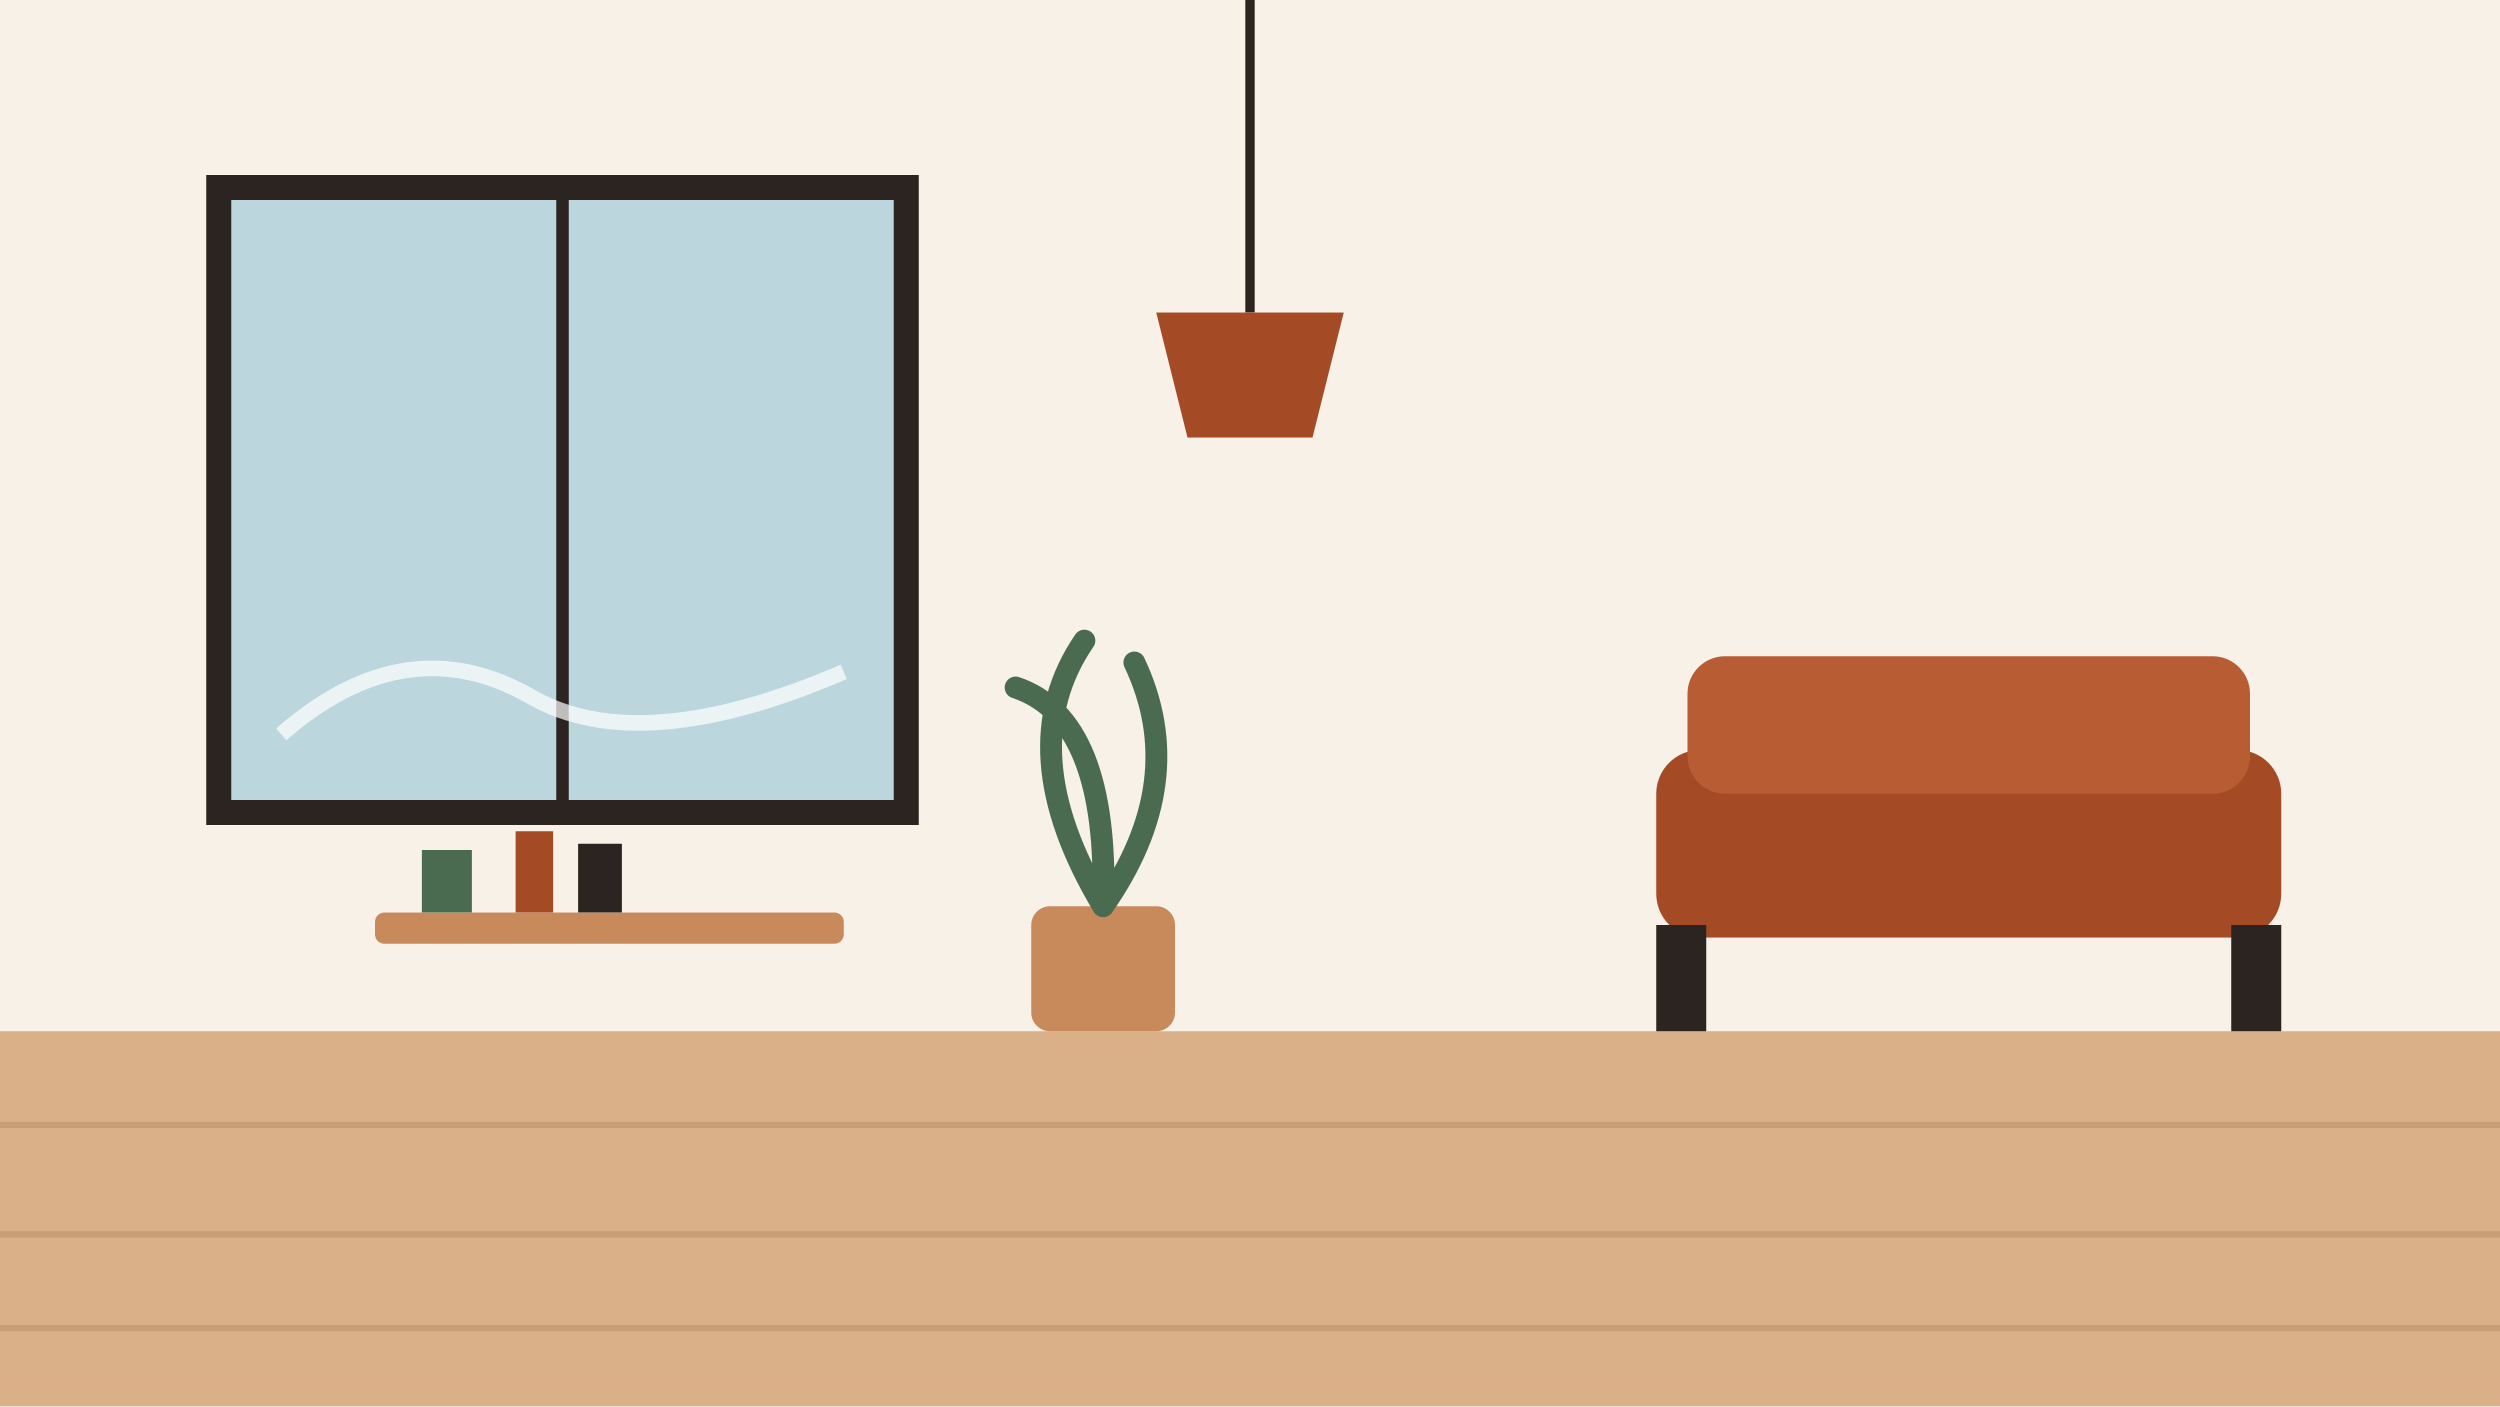
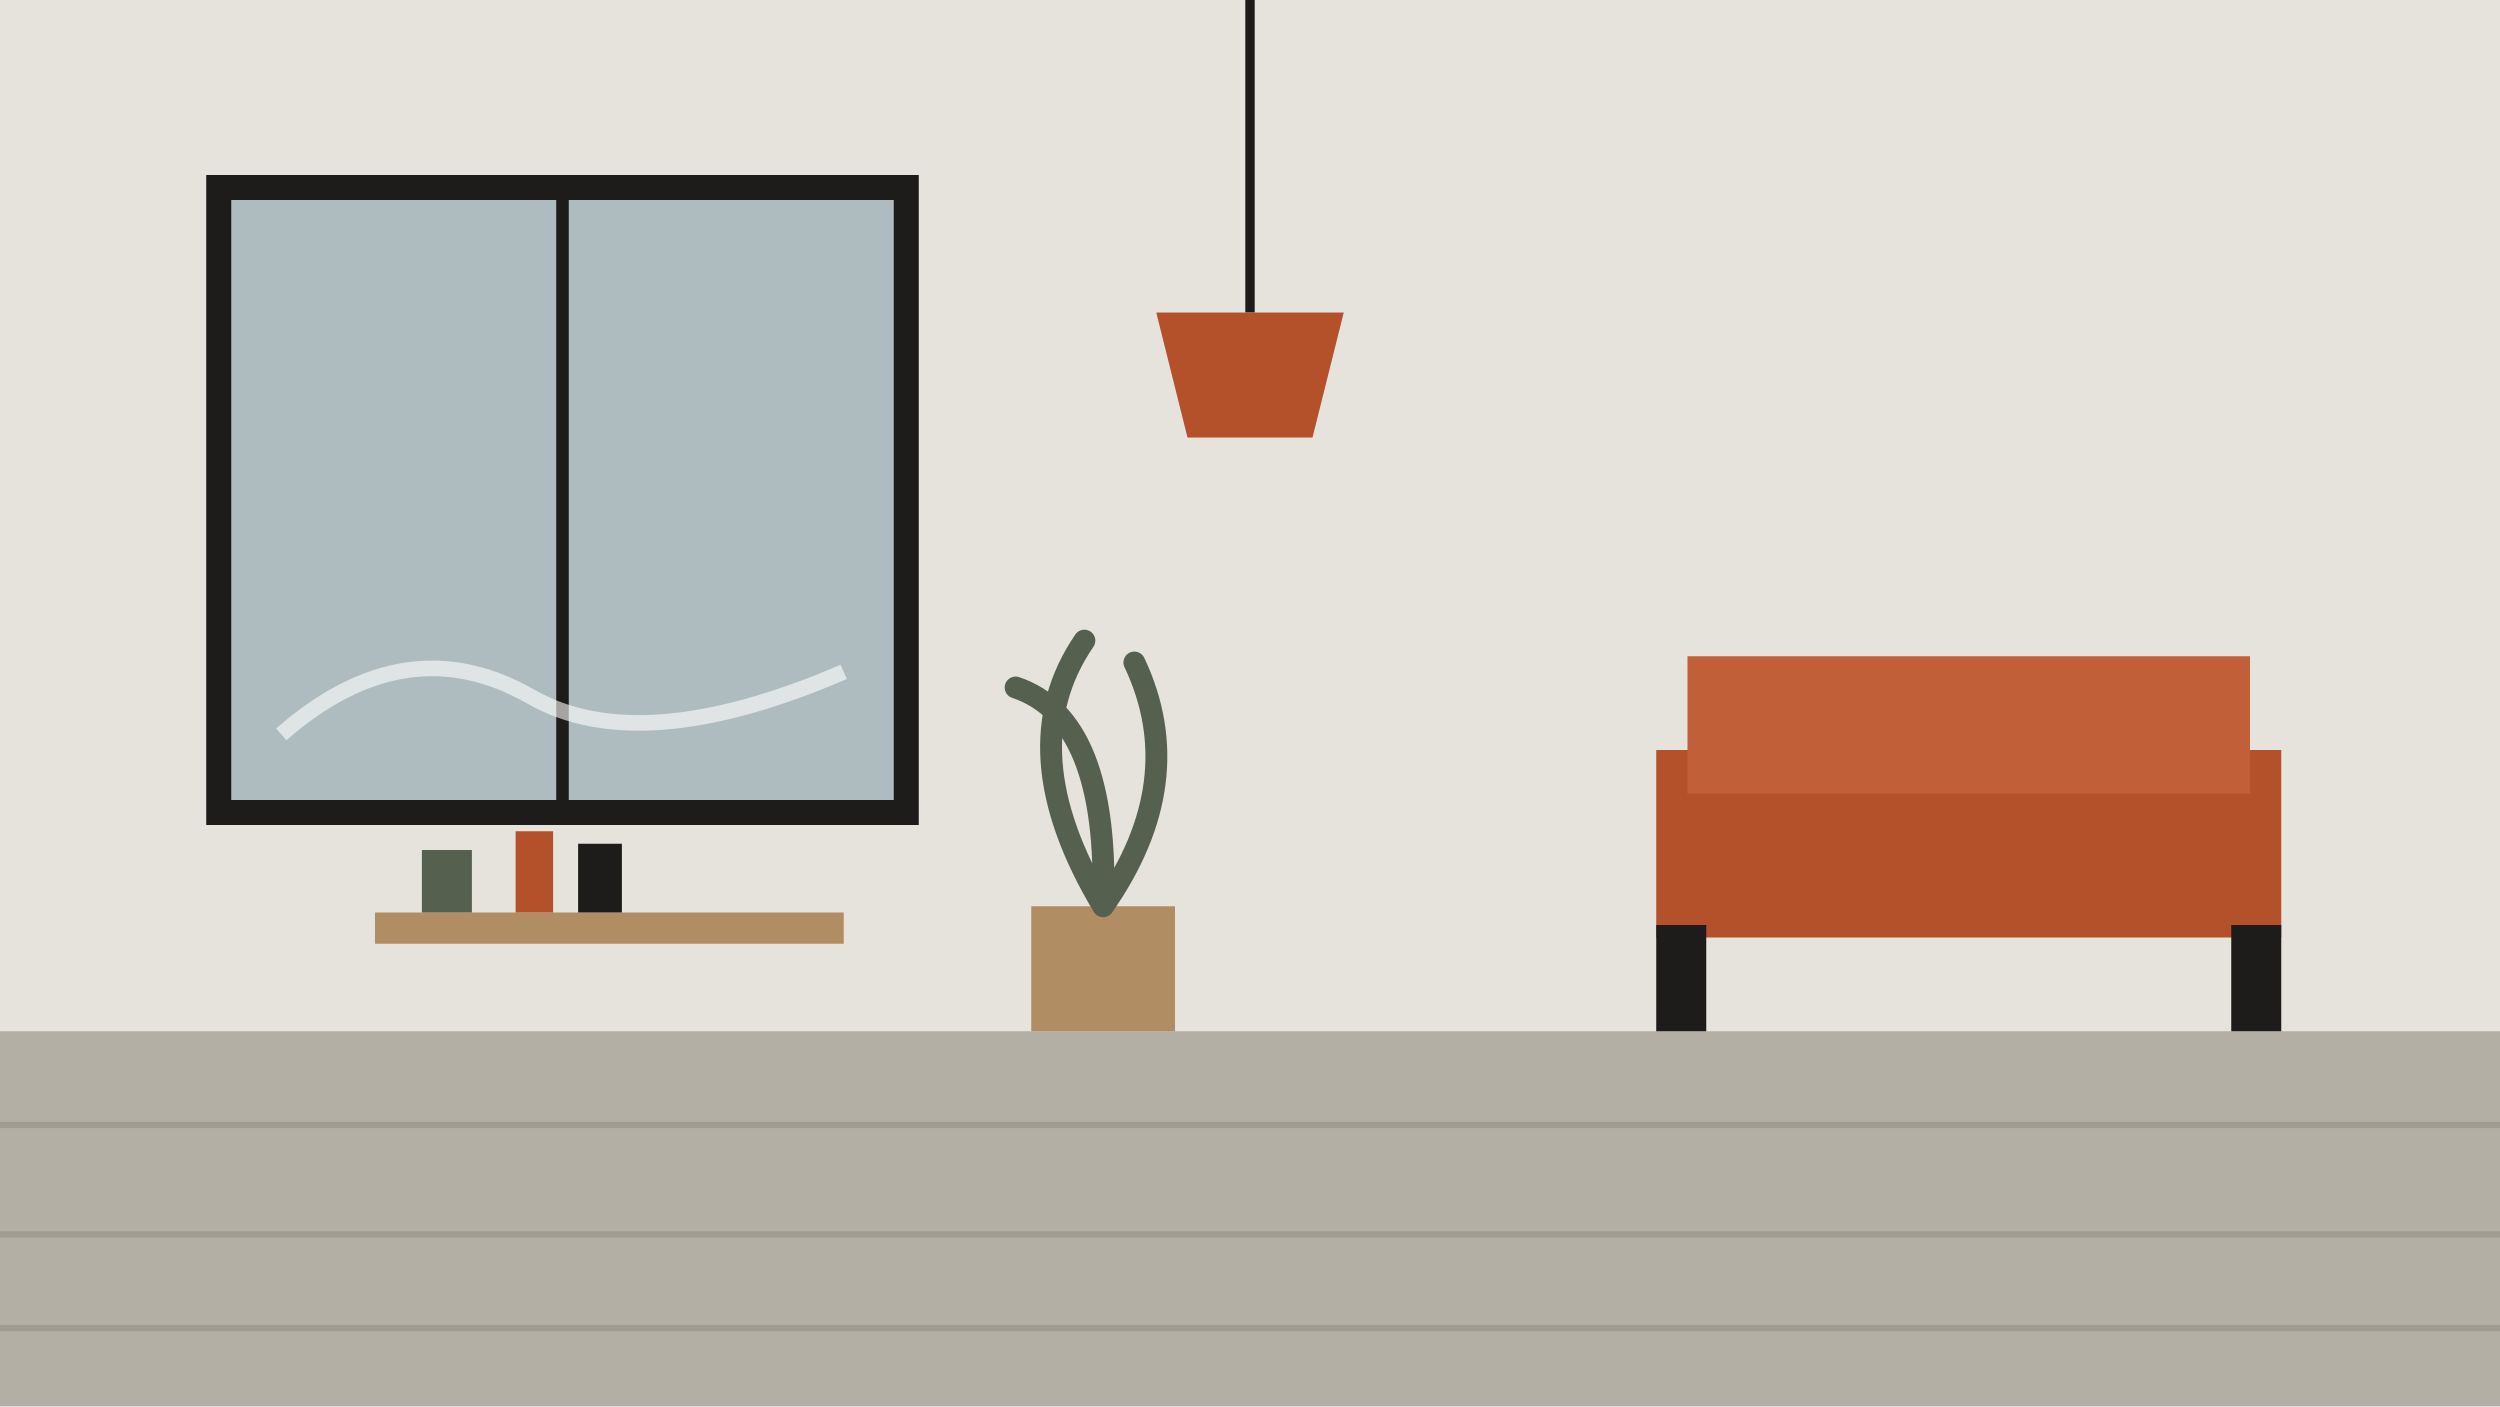
<svg xmlns="http://www.w3.org/2000/svg" viewBox="0 0 800 450" role="img" aria-label="Dezelfde kamer na de renovatie">
-   <rect width="800" height="450" fill="#f7f1e8" />
-   <rect y="330" width="800" height="120" fill="#d9b088" />
-   <g stroke="#c99e74" stroke-width="2">
+   <rect width="800" height="450" fill="#e6e3dd" />
+   <rect y="330" width="800" height="120" fill="#b3afa5" />
+   <g stroke="#a19c91" stroke-width="2">
    <line x1="0" y1="360" x2="800" y2="360" />
    <line x1="0" y1="395" x2="800" y2="395" />
    <line x1="0" y1="425" x2="800" y2="425" />
  </g>
-   <rect x="70" y="60" width="220" height="200" fill="#bcd6de" />
-   <rect x="70" y="60" width="220" height="200" fill="none" stroke="#2b2420" stroke-width="8" />
-   <line x1="180" y1="60" x2="180" y2="260" stroke="#2b2420" stroke-width="4" />
-   <path d="M90 235 q40 -35 80 -12 q35 20 100 -8" fill="none" stroke="#ffffff" stroke-width="5" opacity="0.7" />
-   <line x1="400" y1="0" x2="400" y2="100" stroke="#2b2420" stroke-width="3" />
-   <path d="M370 100 h60 l-10 40 h-40 Z" fill="#a44a24" />
+   <rect x="70" y="60" width="220" height="200" fill="#aebcbf" />
+   <rect x="70" y="60" width="220" height="200" fill="none" stroke="#1d1c1a" stroke-width="8" />
+   <line x1="180" y1="60" x2="180" y2="260" stroke="#1d1c1a" stroke-width="4" />
+   <path d="M90 235 q40 -35 80 -12 q35 20 100 -8" fill="none" stroke="#ffffff" stroke-width="5" opacity="0.6" />
+   <line x1="400" y1="0" x2="400" y2="100" stroke="#1d1c1a" stroke-width="3" />
+   <path d="M370 100 h60 l-10 40 h-40 Z" fill="#b4502a" />
  <g>
-     <rect x="530" y="240" width="200" height="60" rx="14" fill="#a44a24" />
-     <rect x="540" y="210" width="180" height="44" rx="12" fill="#b85c33" />
-     <rect x="530" y="296" width="16" height="34" fill="#2b2420" />
-     <rect x="714" y="296" width="16" height="34" fill="#2b2420" />
+     <rect x="530" y="240" width="200" height="60" fill="#b4502a" />
+     <rect x="540" y="210" width="180" height="44" fill="#c05f38" />
+     <rect x="530" y="296" width="16" height="34" fill="#1d1c1a" />
+     <rect x="714" y="296" width="16" height="34" fill="#1d1c1a" />
  </g>
  <g>
-     <rect x="330" y="290" width="46" height="40" rx="6" fill="#c98a5b" />
-     <path d="M353 290 q-30 -50 -6 -85 M353 290 q28 -40 10 -78 M353 290 q2 -60 -28 -70" fill="none" stroke="#4a6b4f" stroke-width="7" stroke-linecap="round" />
+     <rect x="330" y="290" width="46" height="40" fill="#b08d63" />
+     <path d="M353 290 q-30 -50 -6 -85 M353 290 q28 -40 10 -78 M353 290 q2 -60 -28 -70" fill="none" stroke="#55604f" stroke-width="7" stroke-linecap="round" />
  </g>
-   <rect x="120" y="292" width="150" height="10" rx="3" fill="#c98a5b" />
-   <rect x="135" y="272" width="16" height="20" fill="#4a6b4f" />
-   <rect x="165" y="266" width="12" height="26" fill="#a44a24" />
-   <rect x="185" y="270" width="14" height="22" fill="#2b2420" />
+   <rect x="120" y="292" width="150" height="10" fill="#b08d63" />
+   <rect x="135" y="272" width="16" height="20" fill="#55604f" />
+   <rect x="165" y="266" width="12" height="26" fill="#b4502a" />
+   <rect x="185" y="270" width="14" height="22" fill="#1d1c1a" />
</svg>
